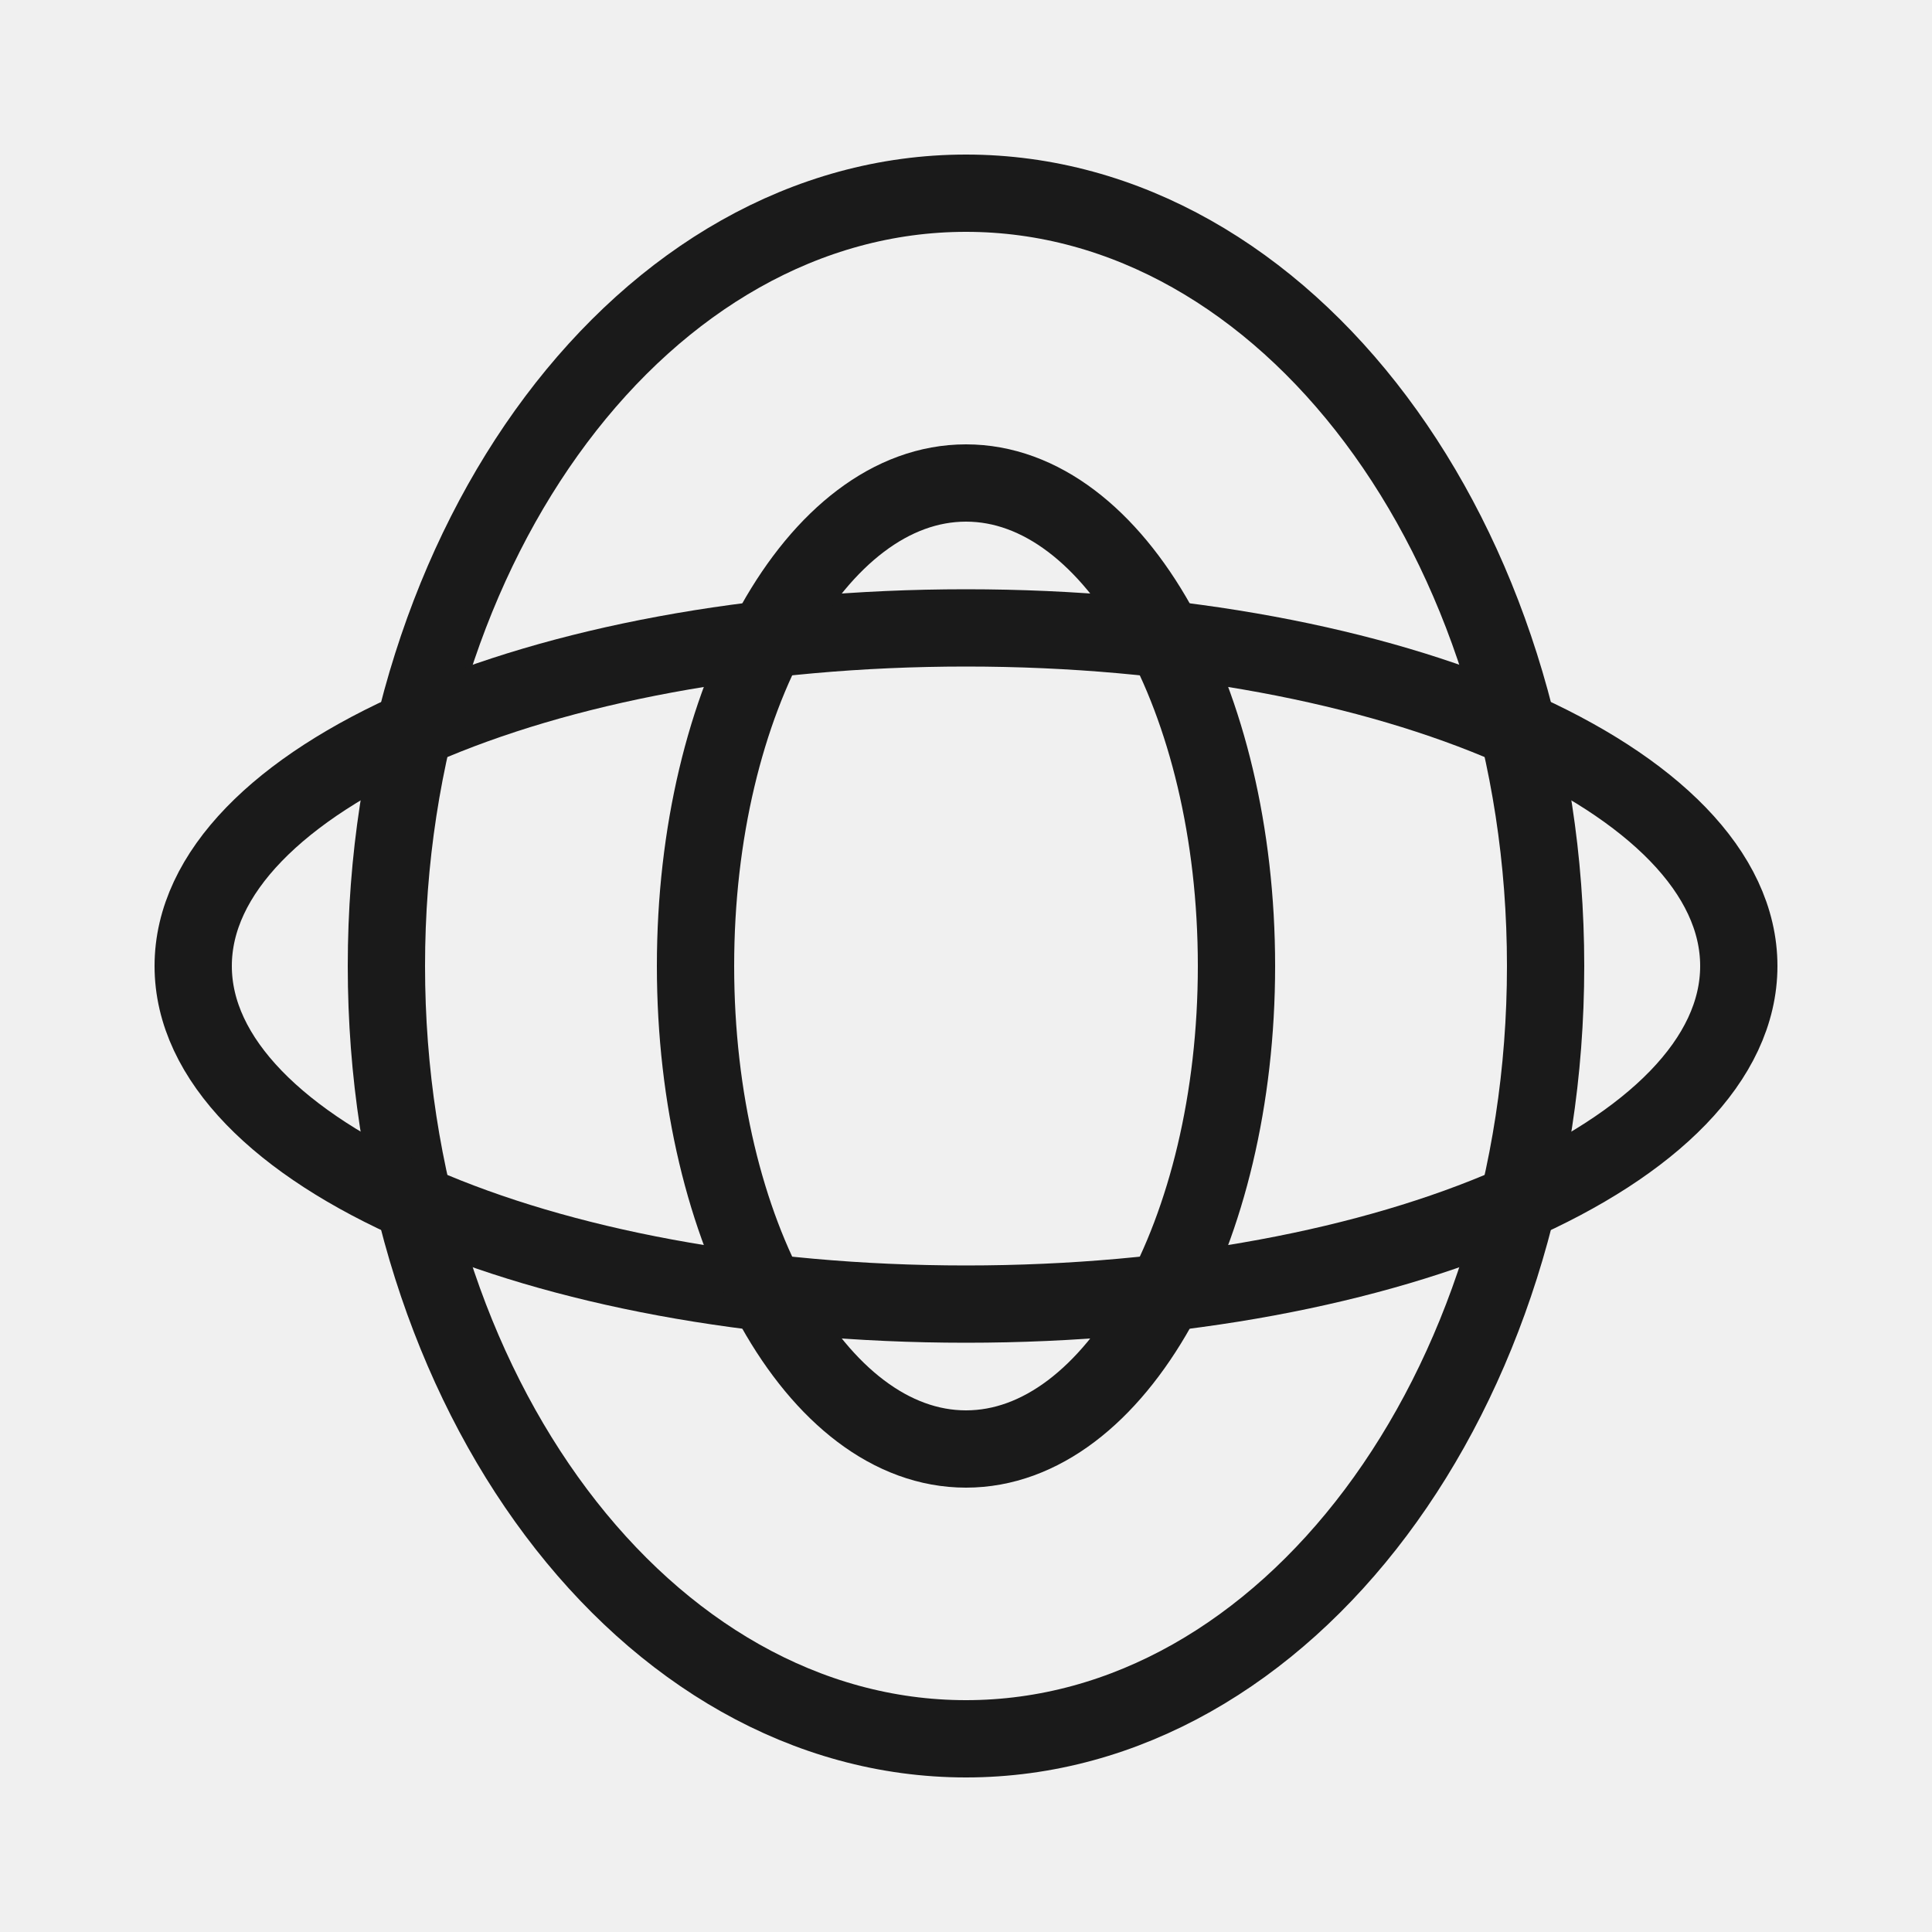
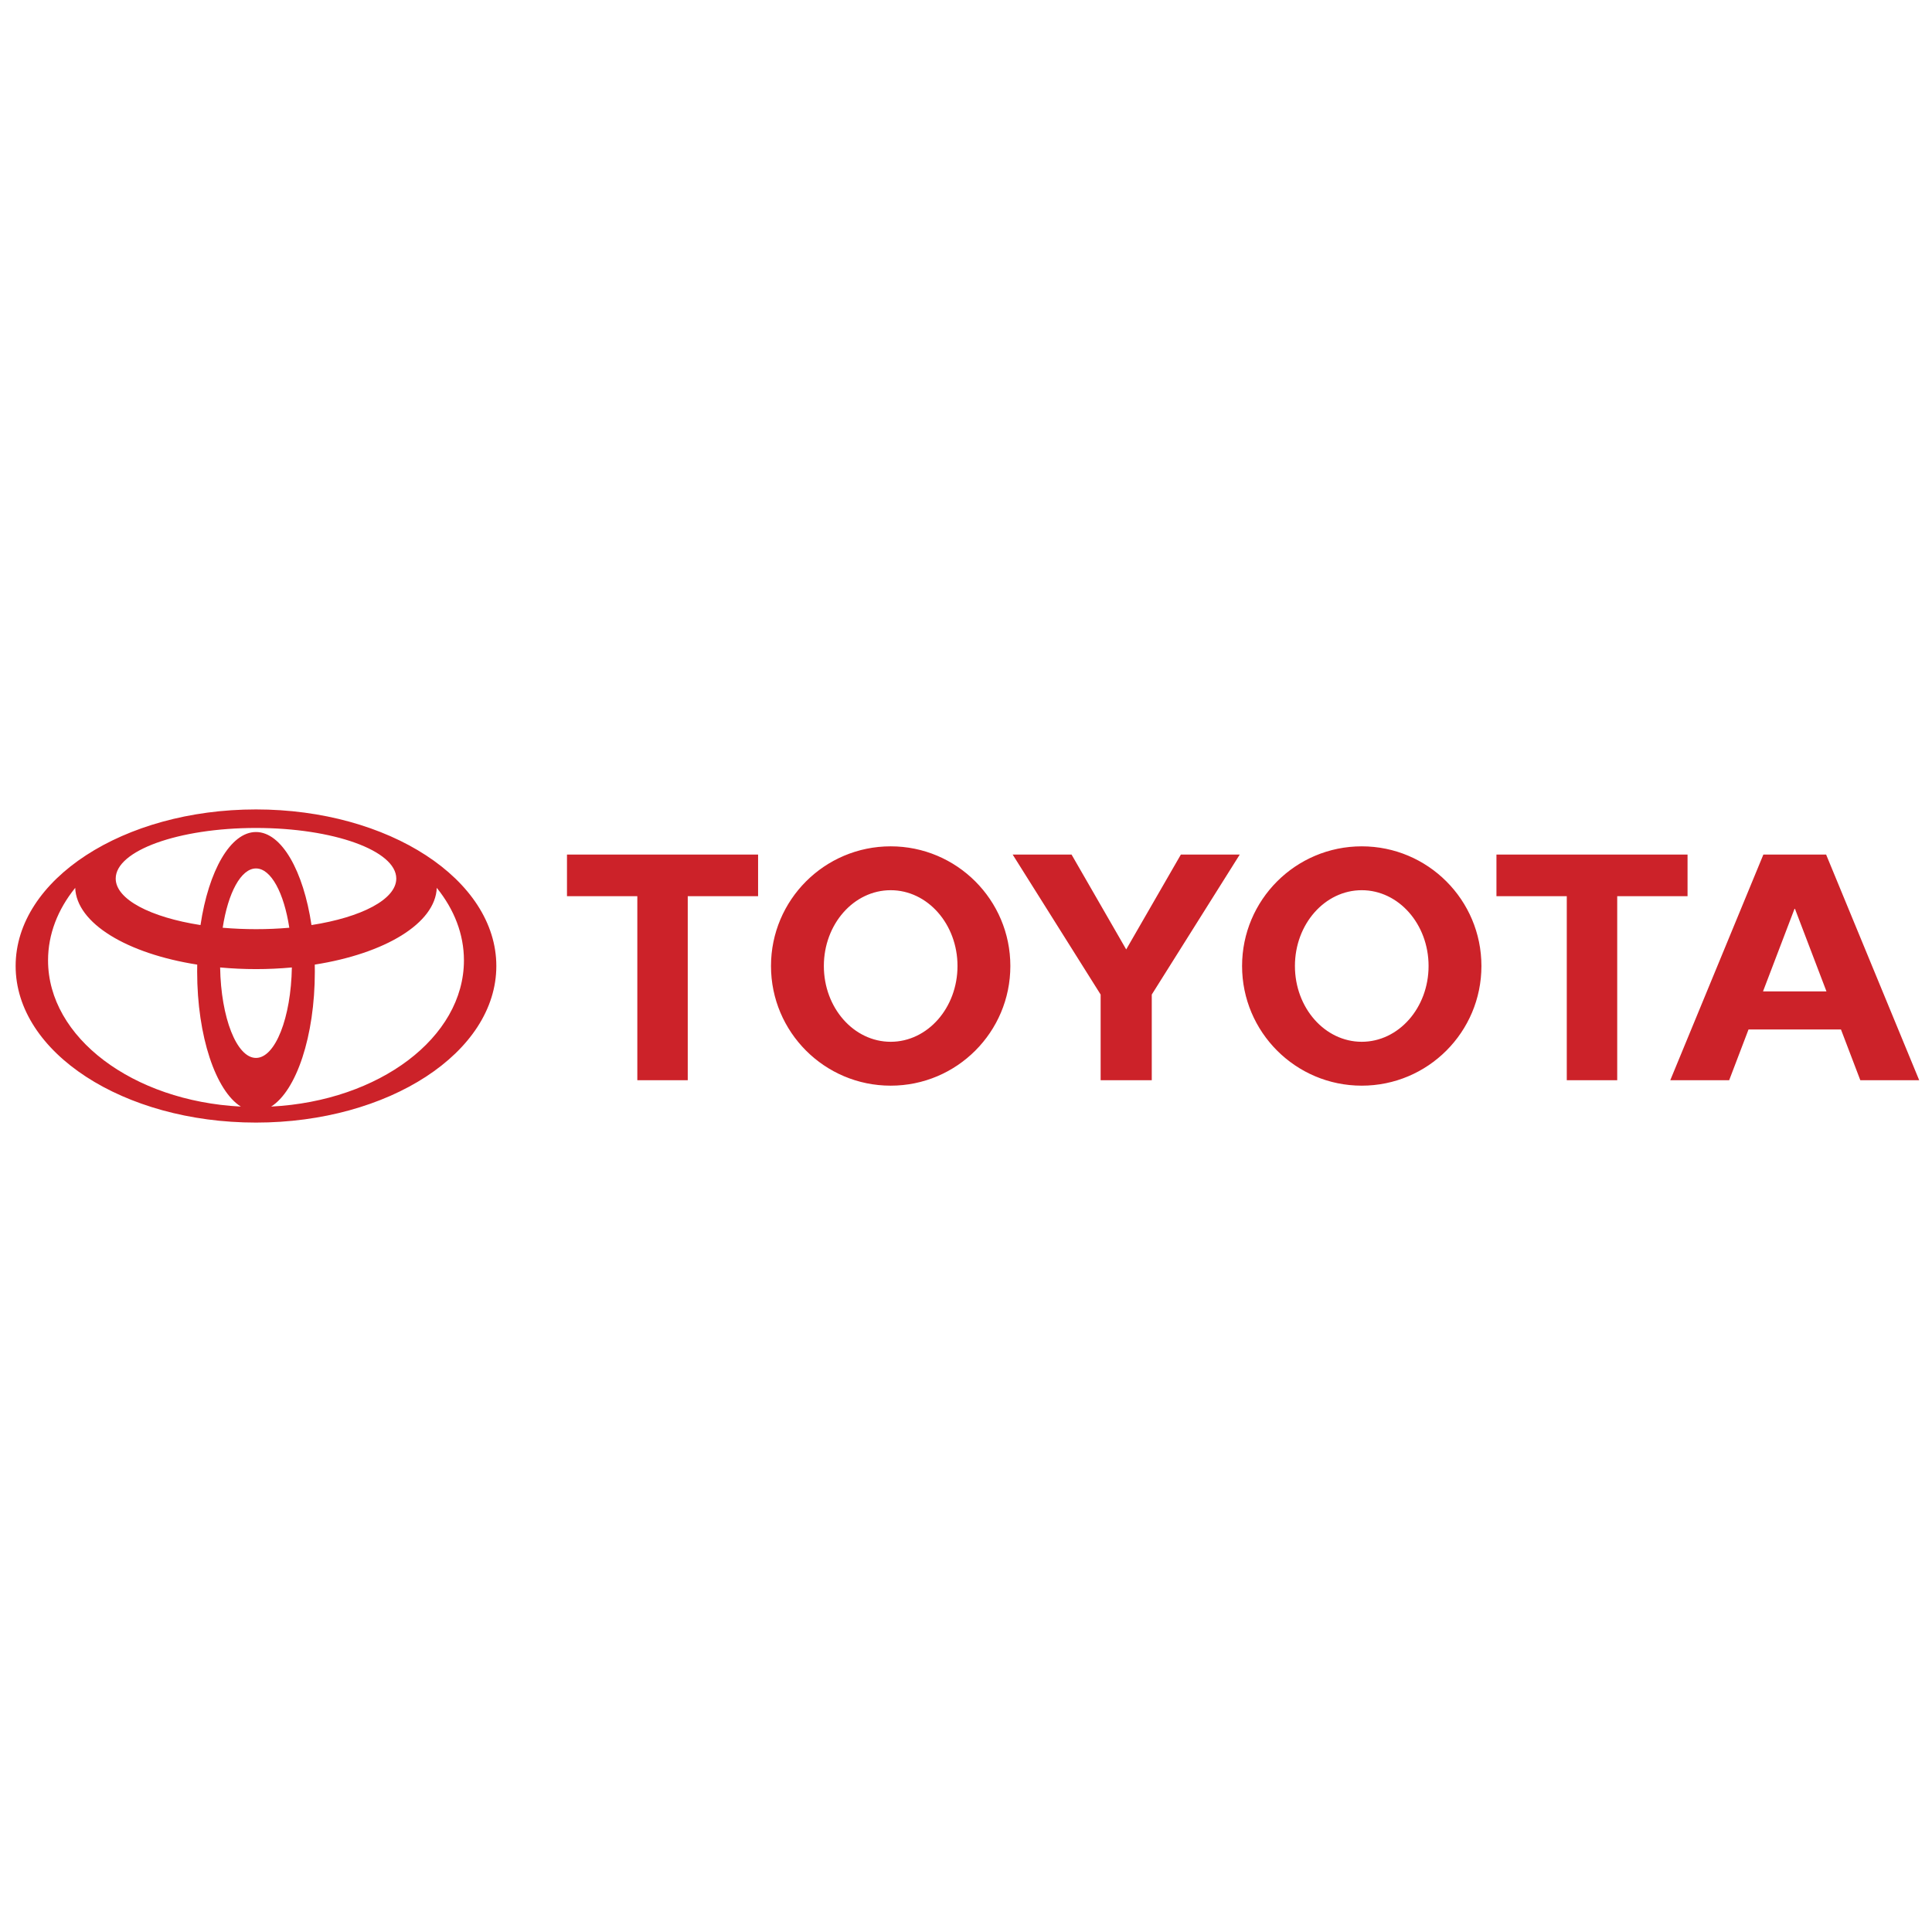
- <svg xmlns="http://www.w3.org/2000/svg" viewBox="0 0 200 200" width="200" height="200">
-   <g fill="none" stroke="#1a1a1a" stroke-width="8">
-     <ellipse cx="100" cy="100" rx="60" ry="80" />
-     <ellipse cx="100" cy="100" rx="80" ry="35" />
-     <ellipse cx="100" cy="100" rx="28" ry="50" />
+ <svg xmlns="http://www.w3.org/2000/svg" width="2500" height="2500" viewBox="0 0 192.756 192.756">
+   <g fill-rule="evenodd" clip-rule="evenodd">
+     <path fill="#fff" d="M0 0h192.756v192.756H0V0z" />
+     <path d="M24.037 110.41c-2.514-1.575-4.367-7.01-4.367-13.469 0-.237.001-.471.007-.704l.002.003c-6.994-1.099-12.047-4.11-12.177-7.672l-.02.042c-1.711 2.127-2.688 4.586-2.688 7.206 0 7.71 8.463 14.027 19.198 14.586l.045.008zM1.56 96.378c0-8.626 10.736-15.621 23.979-15.621 13.244 0 23.98 6.995 23.98 15.621 0 8.627-10.736 15.622-23.98 15.622-13.243 0-23.979-6.995-23.979-15.622zm23.98-13.367c2.557 0 4.732 3.879 5.538 9.291l.002-.009c4.975-.774 8.457-2.56 8.457-4.639 0-2.789-6.267-5.048-13.997-5.048-7.729 0-13.996 2.259-13.996 5.048 0 2.079 3.482 3.864 8.456 4.639l.003.009c.806-5.412 2.981-9.291 5.537-9.291zm1.548 27.39c10.735-.559 19.199-6.876 19.199-14.586 0-2.62-.978-5.079-2.688-7.206l-.021-.042c-.129 3.562-5.182 6.573-12.177 7.672l.003-.003c.005.233.007.467.007.704 0 6.459-1.854 11.894-4.367 13.469l.044-.008zM25.54 92.703a37.94 37.94 0 0 0 3.325-.142l-.001.001c-.53-3.468-1.818-5.917-3.323-5.917s-2.792 2.449-3.323 5.917l-.001-.001a38.27 38.27 0 0 0 3.323.142zm0 12.846c1.925 0 3.496-4.006 3.579-9.029l.01.003a39.115 39.115 0 0 1-7.177 0l.01-.003c.083 5.023 1.653 9.029 3.578 9.029zM123.922 96.378c0-6.593 5.346-11.939 11.939-11.939 6.596 0 11.941 5.346 11.941 11.939 0 6.595-5.346 11.939-11.941 11.939-6.593 0-11.939-5.344-11.939-11.939zm11.939 7.561c3.682 0 6.668-3.386 6.668-7.562 0-4.175-2.986-7.561-6.668-7.561s-6.666 3.386-6.666 7.561c0 4.177 2.985 7.562 6.666 7.562zM161.35 89.413v18.362h-5.032V89.413h.018-7.035v-4.151h19.066v4.151h-7.017zM174.453 102.71l-.004.005-1.93 5.061h-5.877l9.289-22.514h6.262l9.287 22.514h-5.875l-1.93-5.061-.006-.005H174.453zm4.609-3.8h3.166l-.002.001-3.143-8.24h-.043l-3.143 8.24-.002-.001h3.167zM68.617 89.413v18.362h-5.031V89.413h.018-7.036v-4.151h19.067v4.151h-7.018zM76.922 96.378c0-6.593 5.346-11.939 11.941-11.939 6.594 0 11.94 5.346 11.94 11.939 0 6.595-5.346 11.939-11.94 11.939-6.595 0-11.941-5.344-11.941-11.939zm11.941 7.561c3.681 0 6.667-3.386 6.667-7.562 0-4.175-2.986-7.561-6.667-7.561-3.682 0-6.667 3.386-6.667 7.561 0 4.177 2.985 7.562 6.667 7.562zM112.361 107.775h2.551v-8.548l8.777-13.965h-5.875l-5.453 9.463-5.451-9.463h-5.875l8.776 13.965v8.548h2.55z" fill="#cc2229" />
  </g>
</svg>
